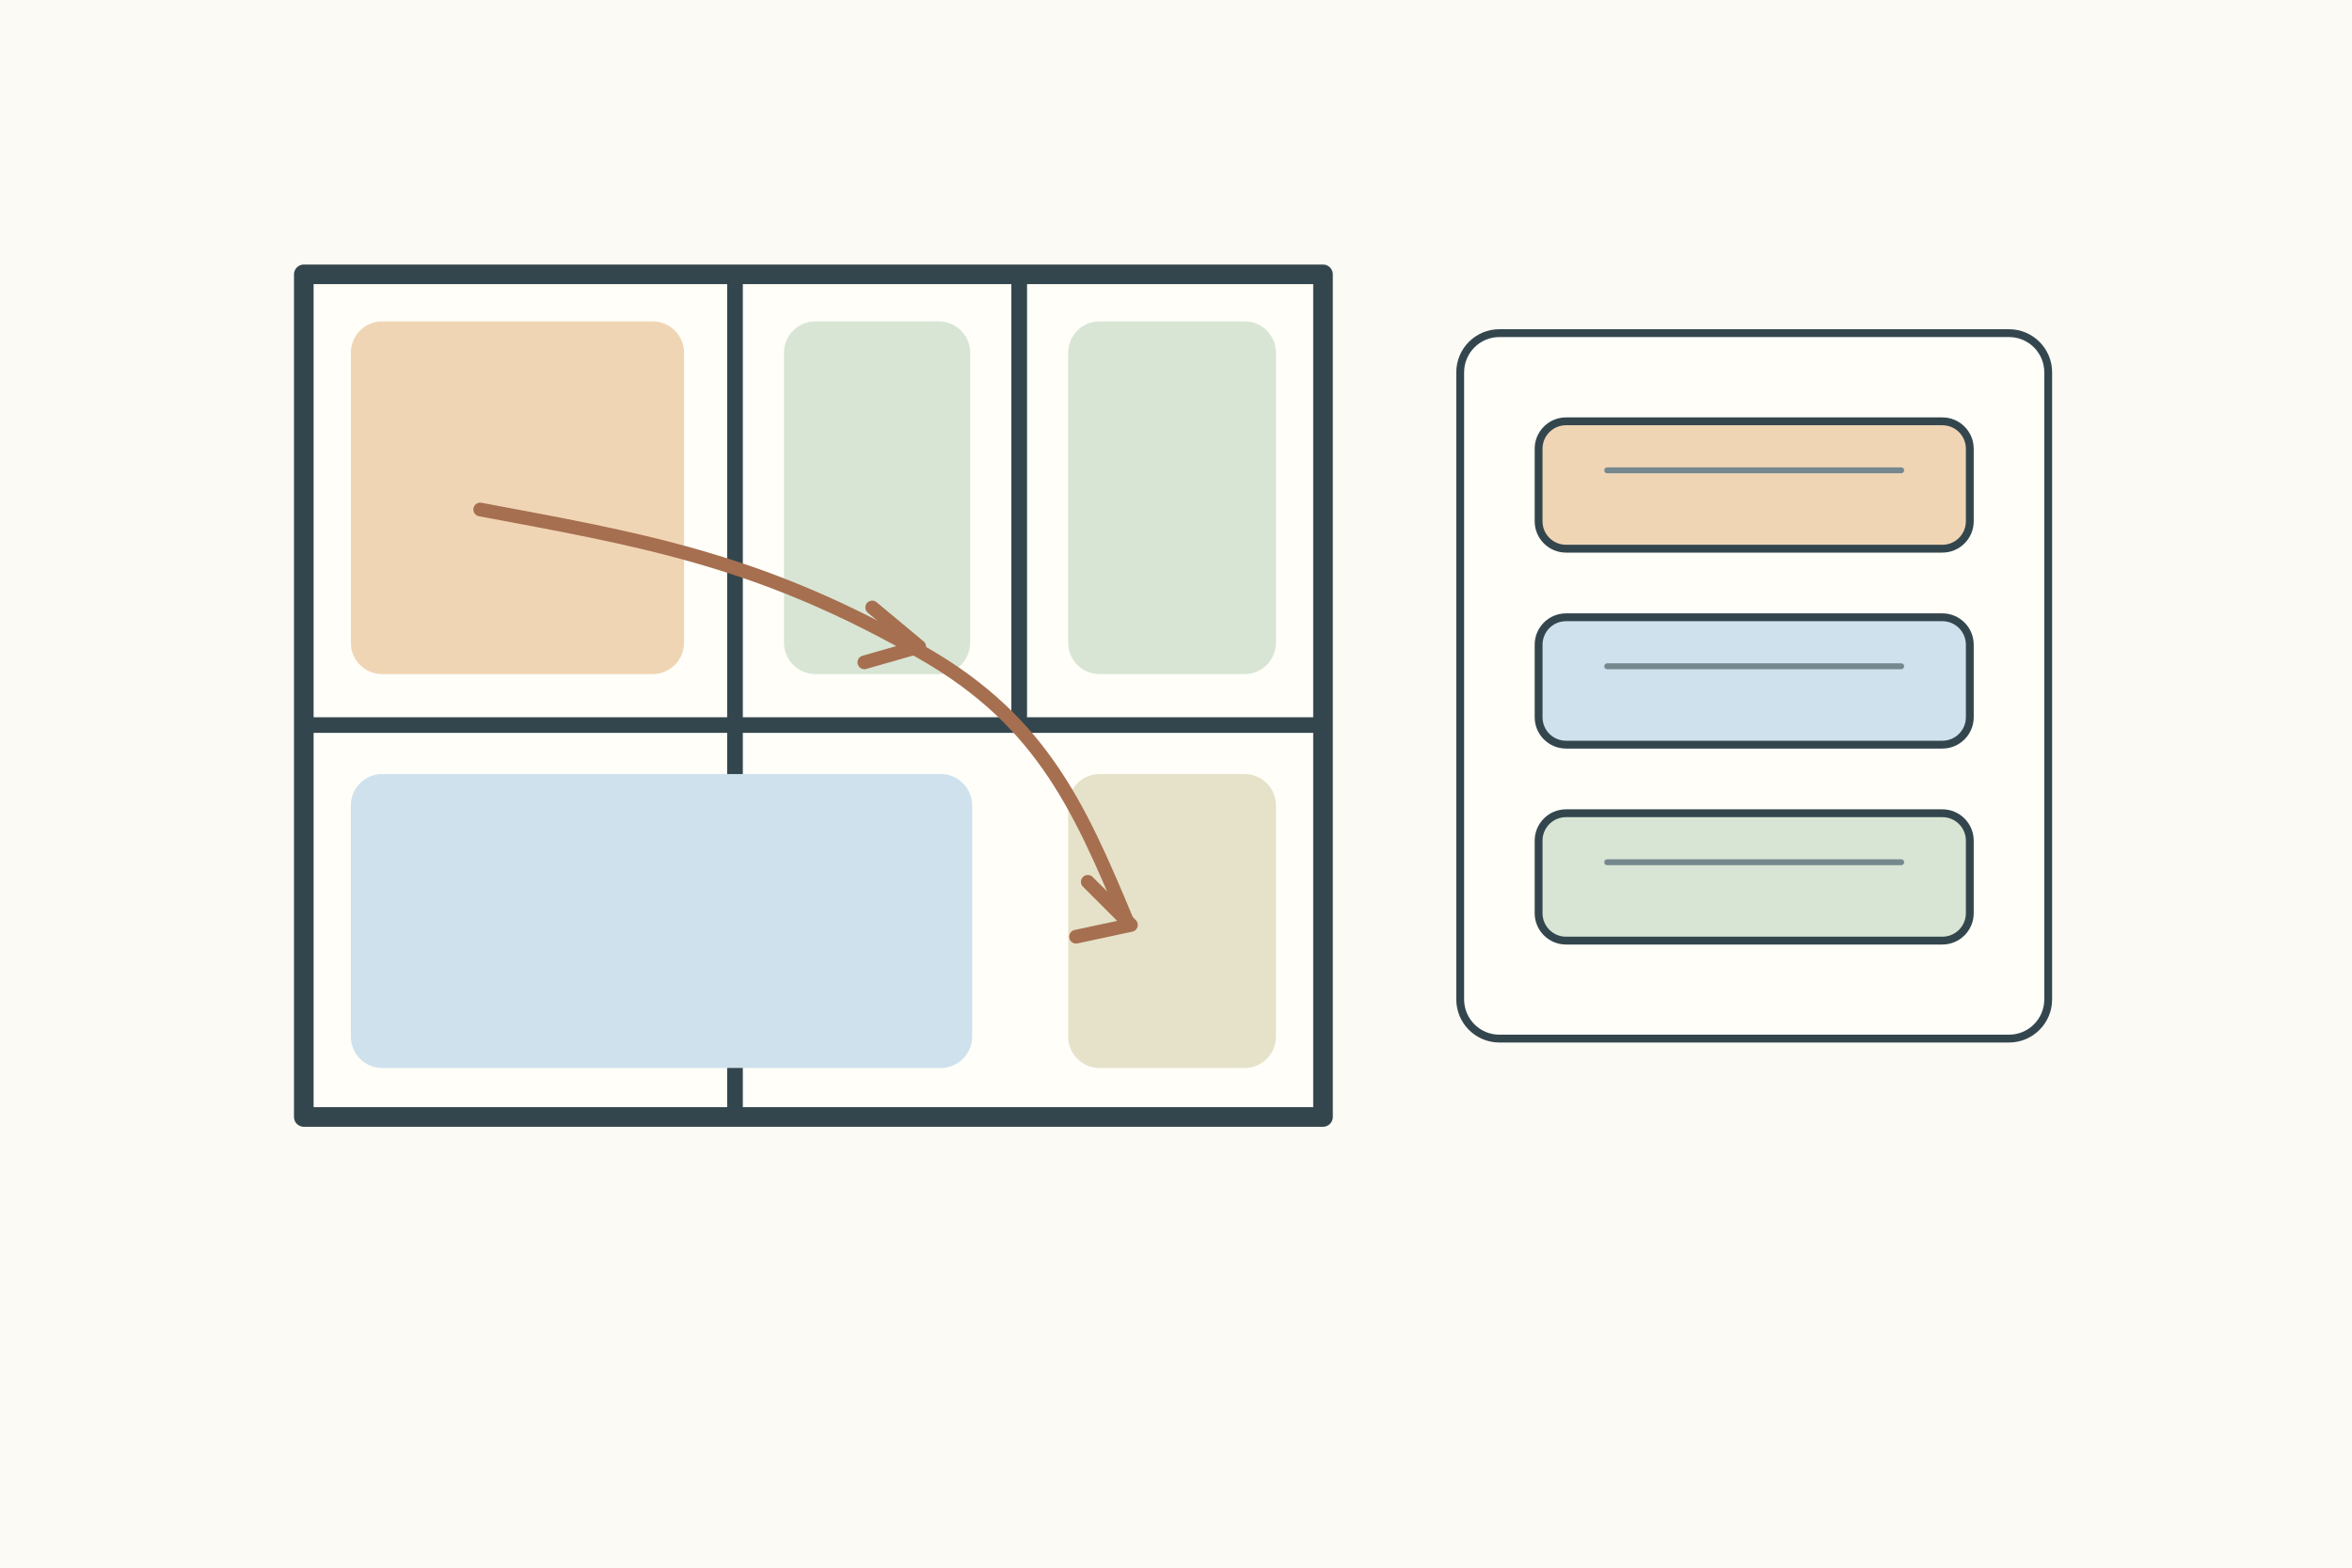
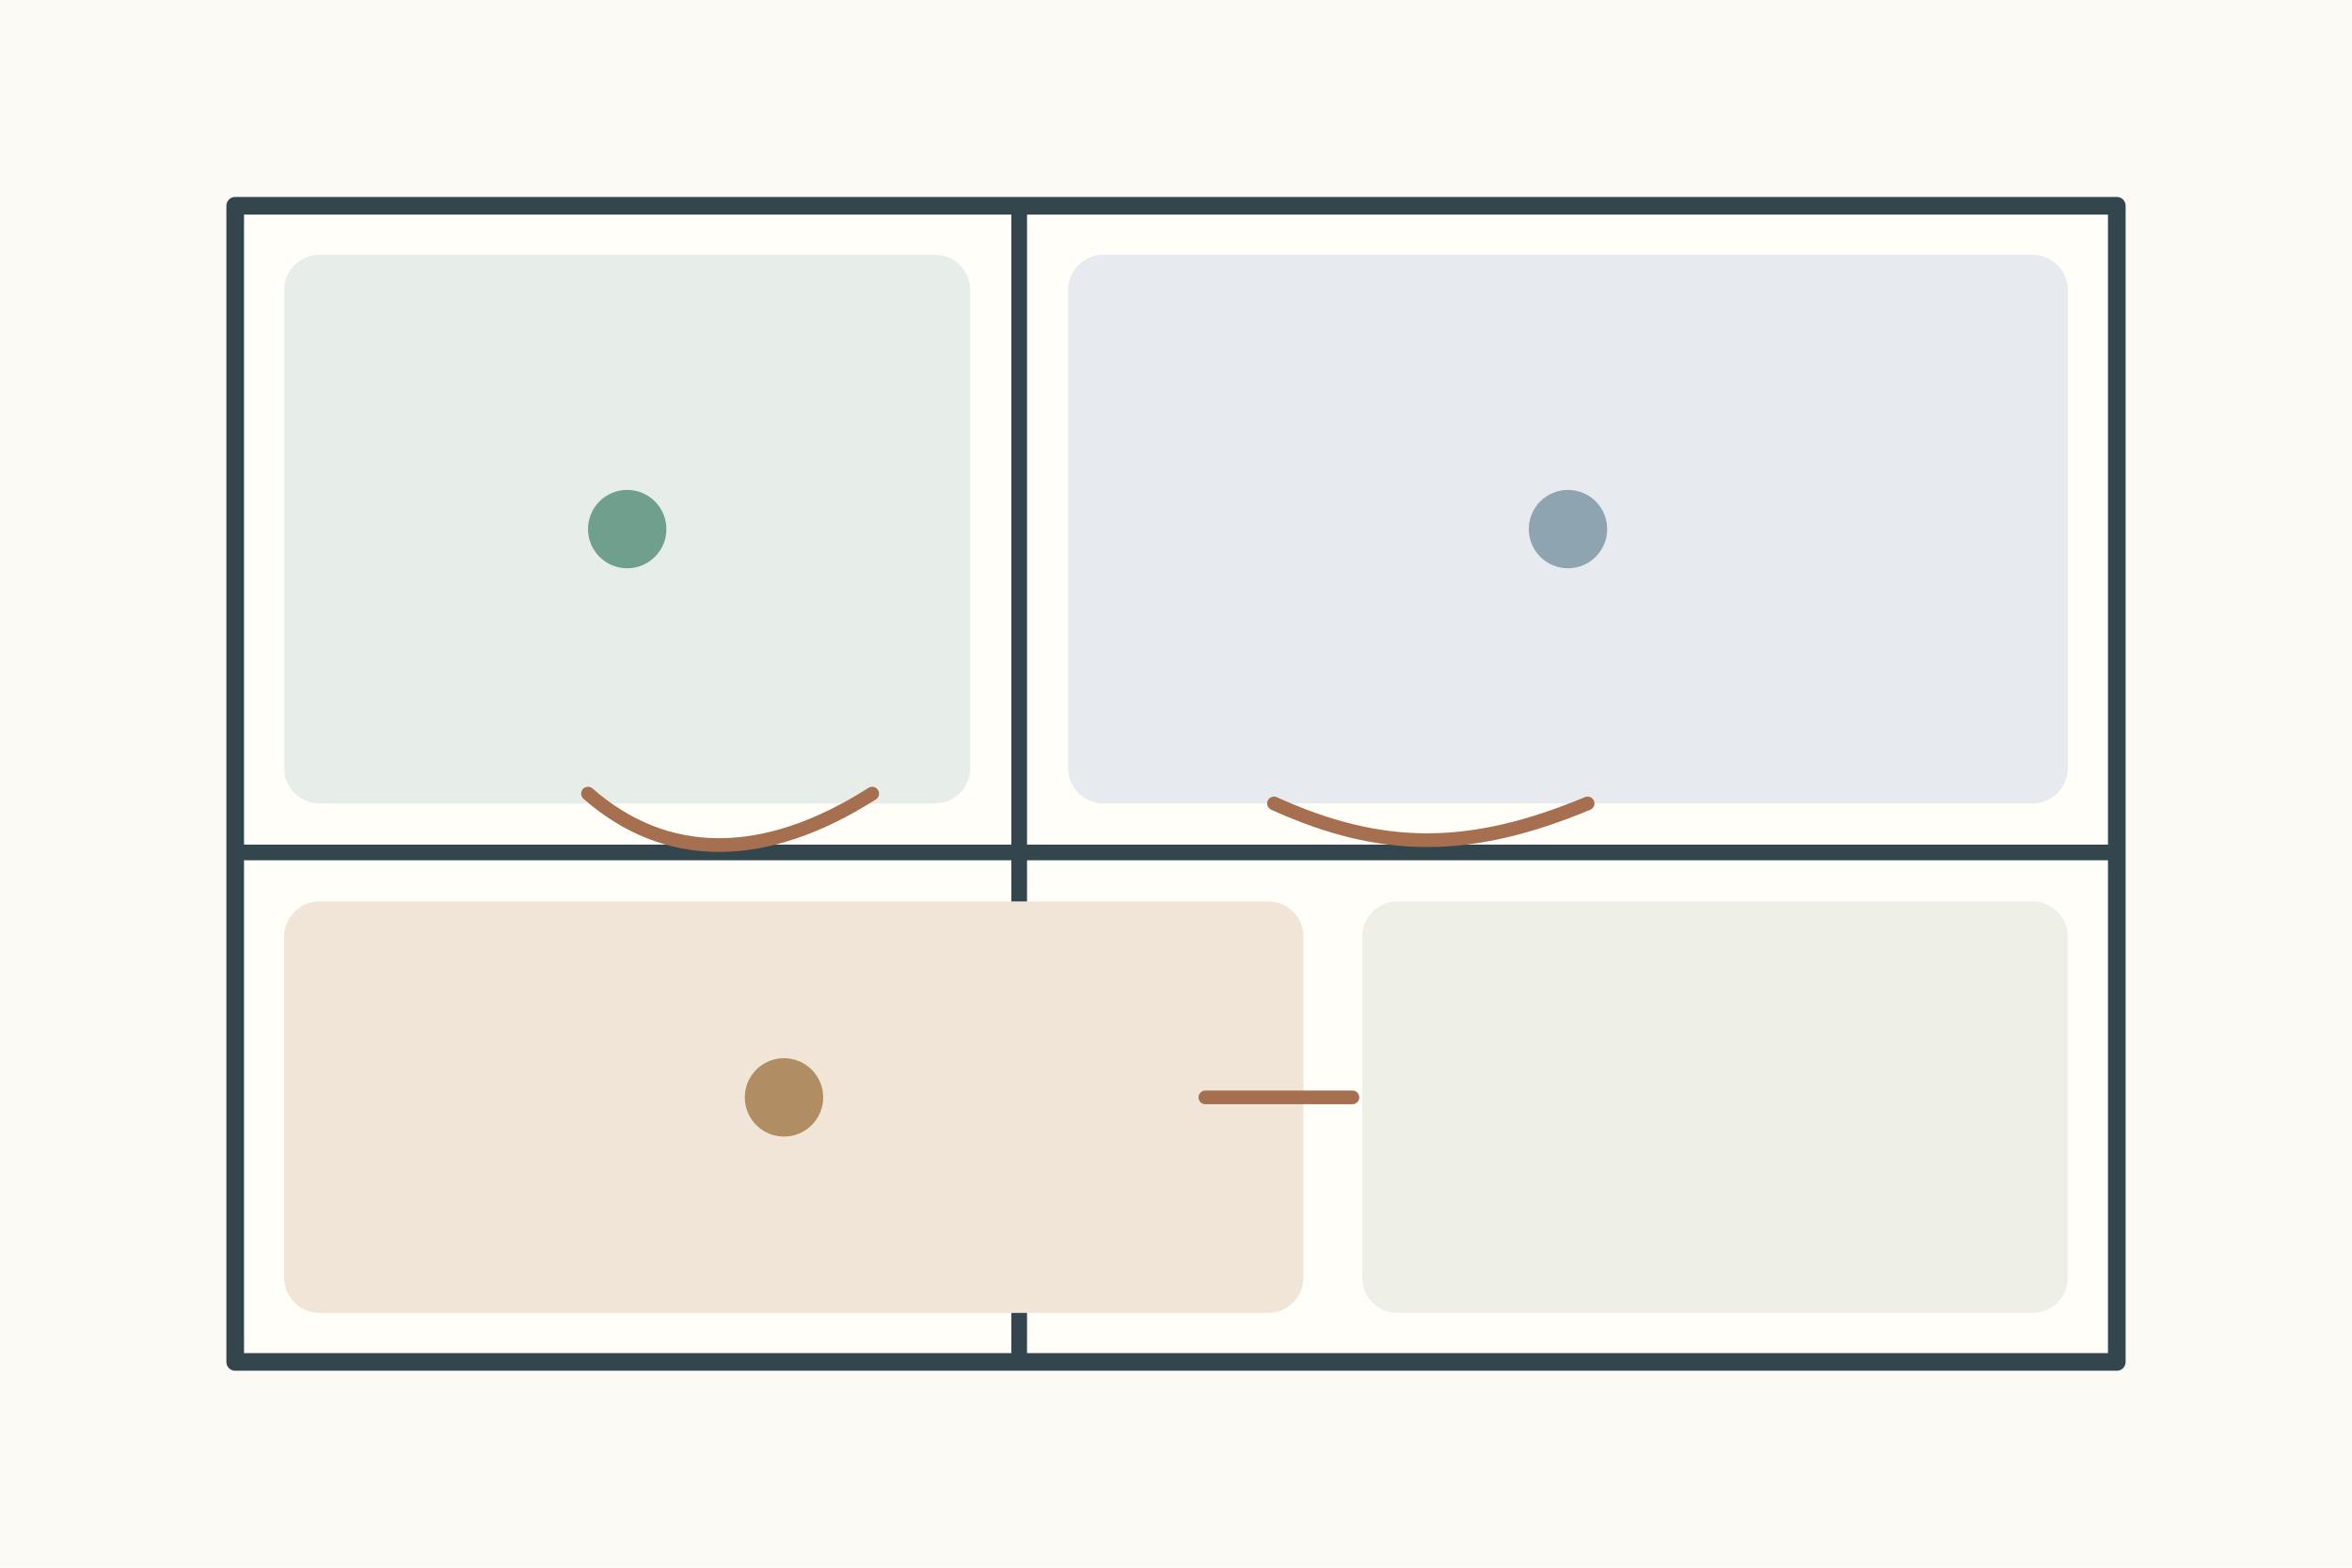
<svg xmlns="http://www.w3.org/2000/svg" width="1200" height="800">
  <rect width="1200" height="800" fill="#fbfaf4" />
  <g stroke="#34464d" stroke-width="4" fill="none" stroke-linecap="round" stroke-linejoin="round">
-     <g transform="translate(155 140)">
-       <g>
-         <rect x="0" y="0" width="520" height="430" fill="#fffef9" stroke-width="10" />
-         <path d="M220 0v430M0 230h520M365 0v230" stroke-width="8" />
-         <rect x="24" y="24" width="170" height="180" rx="16" fill="#f0d5b5" stroke="none" />
-         <rect x="245" y="24" width="95" height="180" rx="16" fill="#d8e5d4" stroke="none" />
-         <rect x="390" y="24" width="106" height="180" rx="16" fill="#d8e5d4" stroke="none" />
-         <rect x="24" y="255" width="317" height="150" rx="16" fill="#cfe1ed" stroke="none" />
-         <rect x="390" y="255" width="106" height="150" rx="16" fill="#e5e2c9" stroke="none" />
-       </g>
-       <path d="M90 120c80 15 140 25 220 70M310 190c65 35 85 80 110 140" stroke="#a66f50" stroke-width="7" />
-       <path d="M290 170l24 20-28 8M400 310l22 22-28 6" fill="none" stroke="#a66f50" stroke-width="7" />
-       <g transform="translate(590 30)">
-         <rect width="300" height="360" rx="20" fill="#fffef9" />
-         <rect x="40" y="45" width="220" height="65" rx="14" fill="#f0d5b5" />
-         <rect x="40" y="145" width="220" height="65" rx="14" fill="#cfe1ed" />
-         <rect x="40" y="245" width="220" height="65" rx="14" fill="#d8e5d4" />
-         <path d="M75 70h150M75 170h150M75 270h150" stroke="#75888d" stroke-width="3" />
-       </g>
+     <g transform="translate(120 105)">
+       <rect width="960" height="590" fill="#fffef9" stroke-width="9" />
+       <path d="M400 0v590M0 330h960" stroke-width="8" />
+       <rect x="25" y="25" width="350" height="280" rx="18" fill="#e7eee9" stroke="none" />
+       <rect x="425" y="25" width="510" height="280" rx="18" fill="#e7ebef" stroke="none" />
+       <rect x="25" y="355" width="520" height="210" rx="18" fill="#f0e5d7" stroke="none" />
+       <rect x="575" y="355" width="360" height="210" rx="18" fill="#eef0e8" stroke="none" />
+       <path d="M180 300c40 35 90 35 145 0M530 305c55 25 100 25 160 0M550 455h-55M570 455h-55" stroke="#a66f50" stroke-width="7" />
+       <circle cx="200" cy="165" r="20" fill="#6f9f8d" stroke="none" />
+       <circle cx="680" cy="165" r="20" fill="#8ea4b0" stroke="none" />
+       <circle cx="280" cy="455" r="20" fill="#b08d63" stroke="none" />
    </g>
  </g>
</svg>
